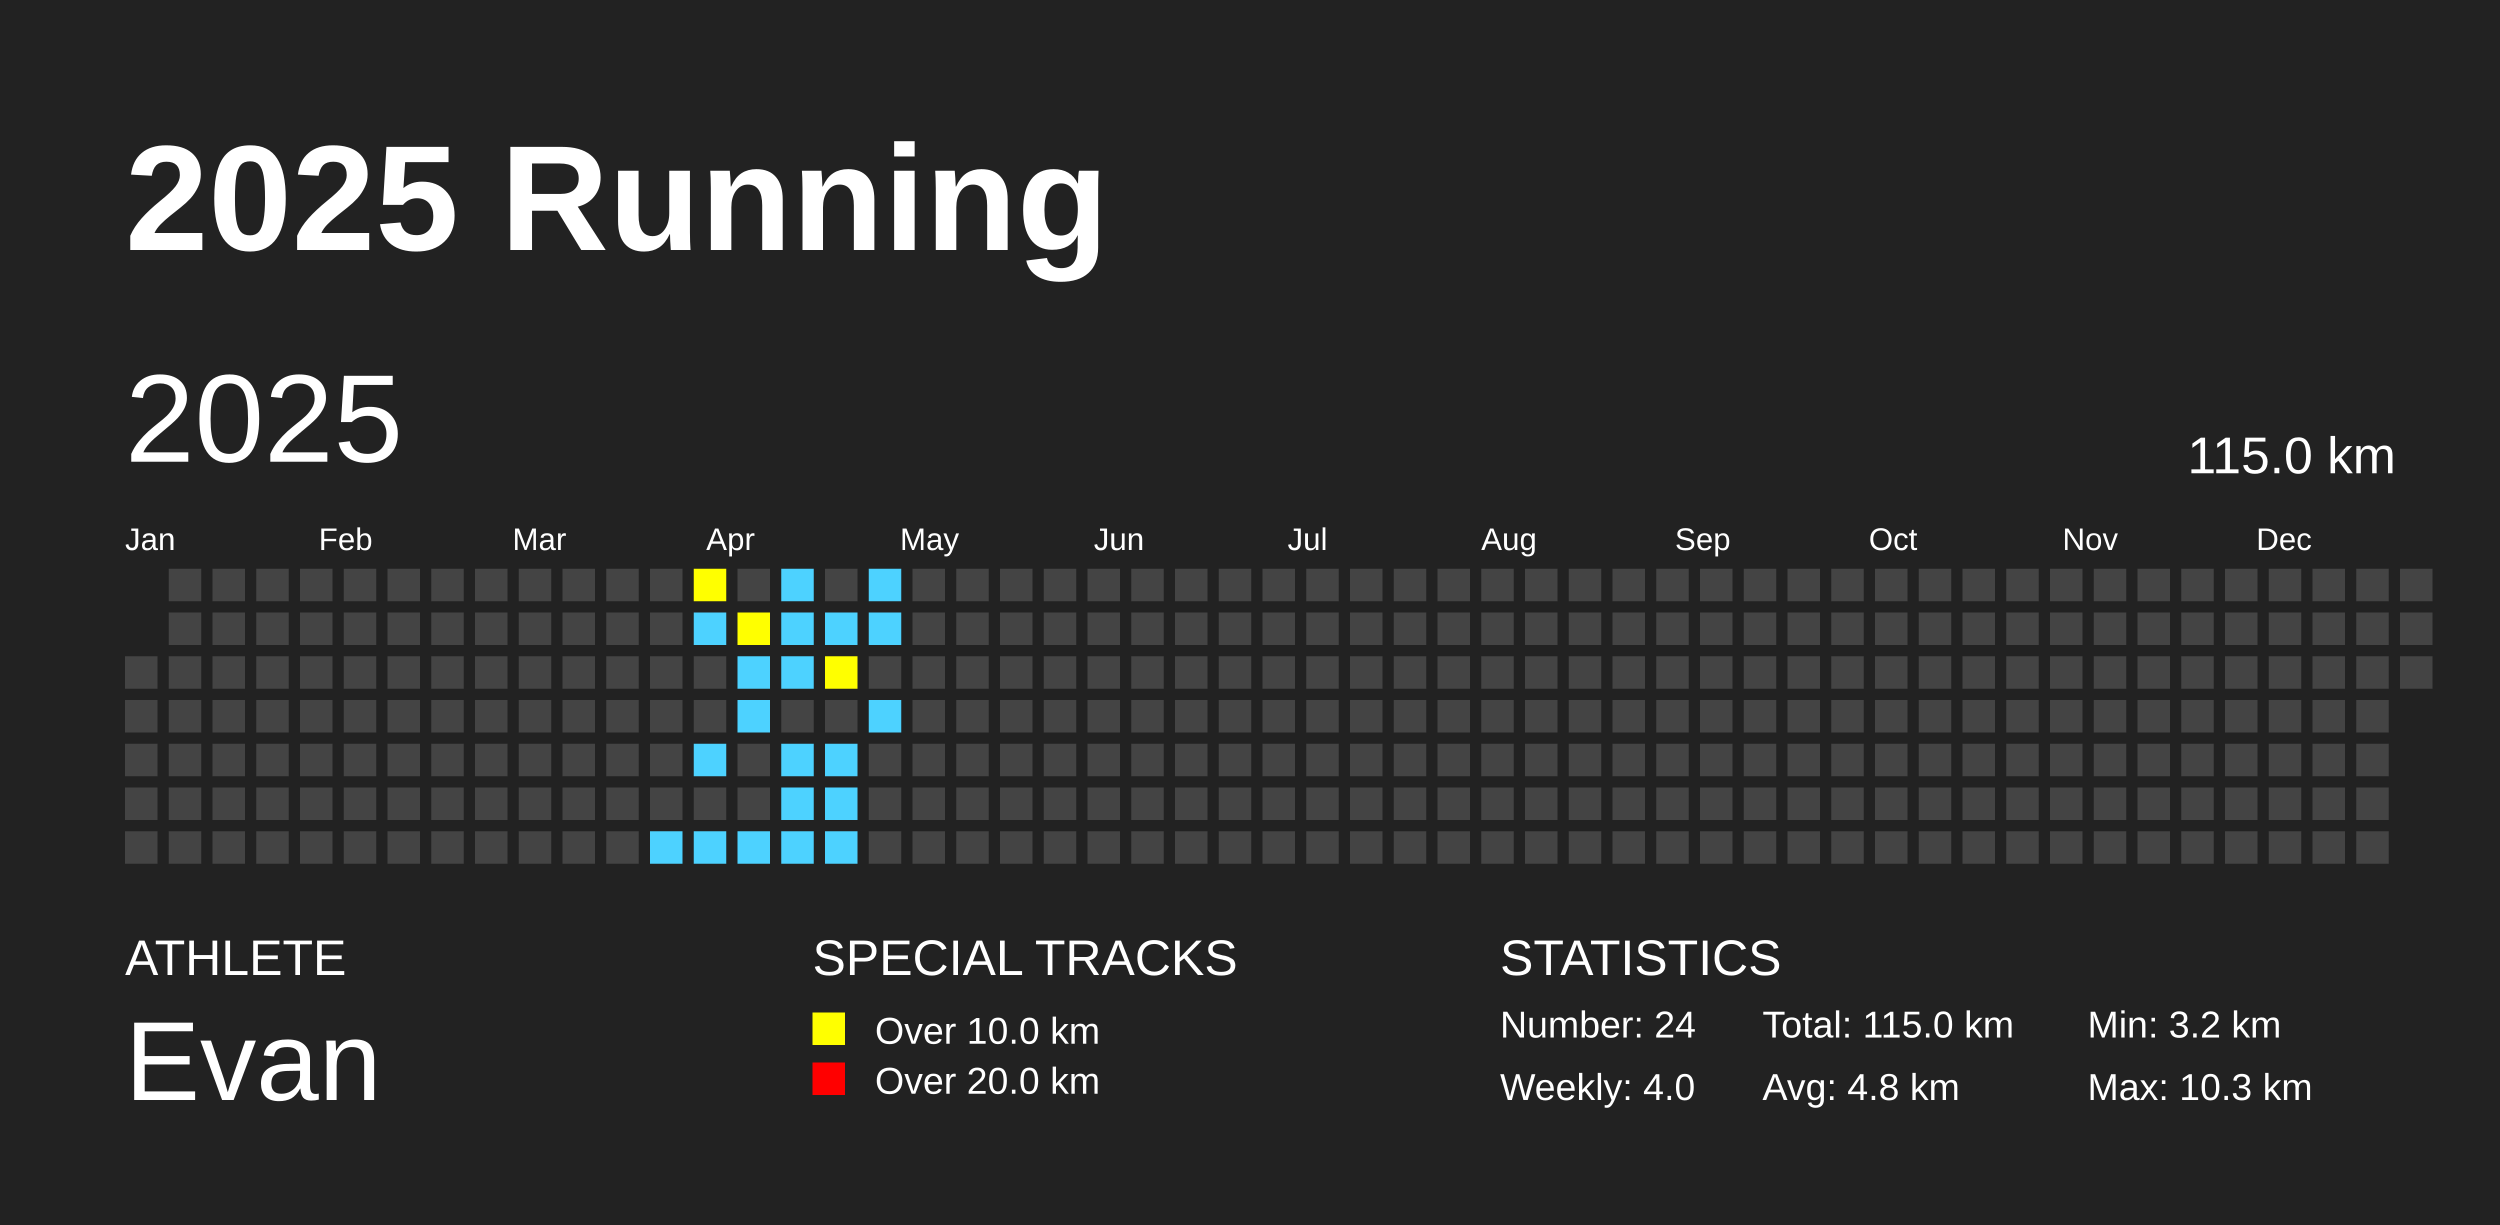
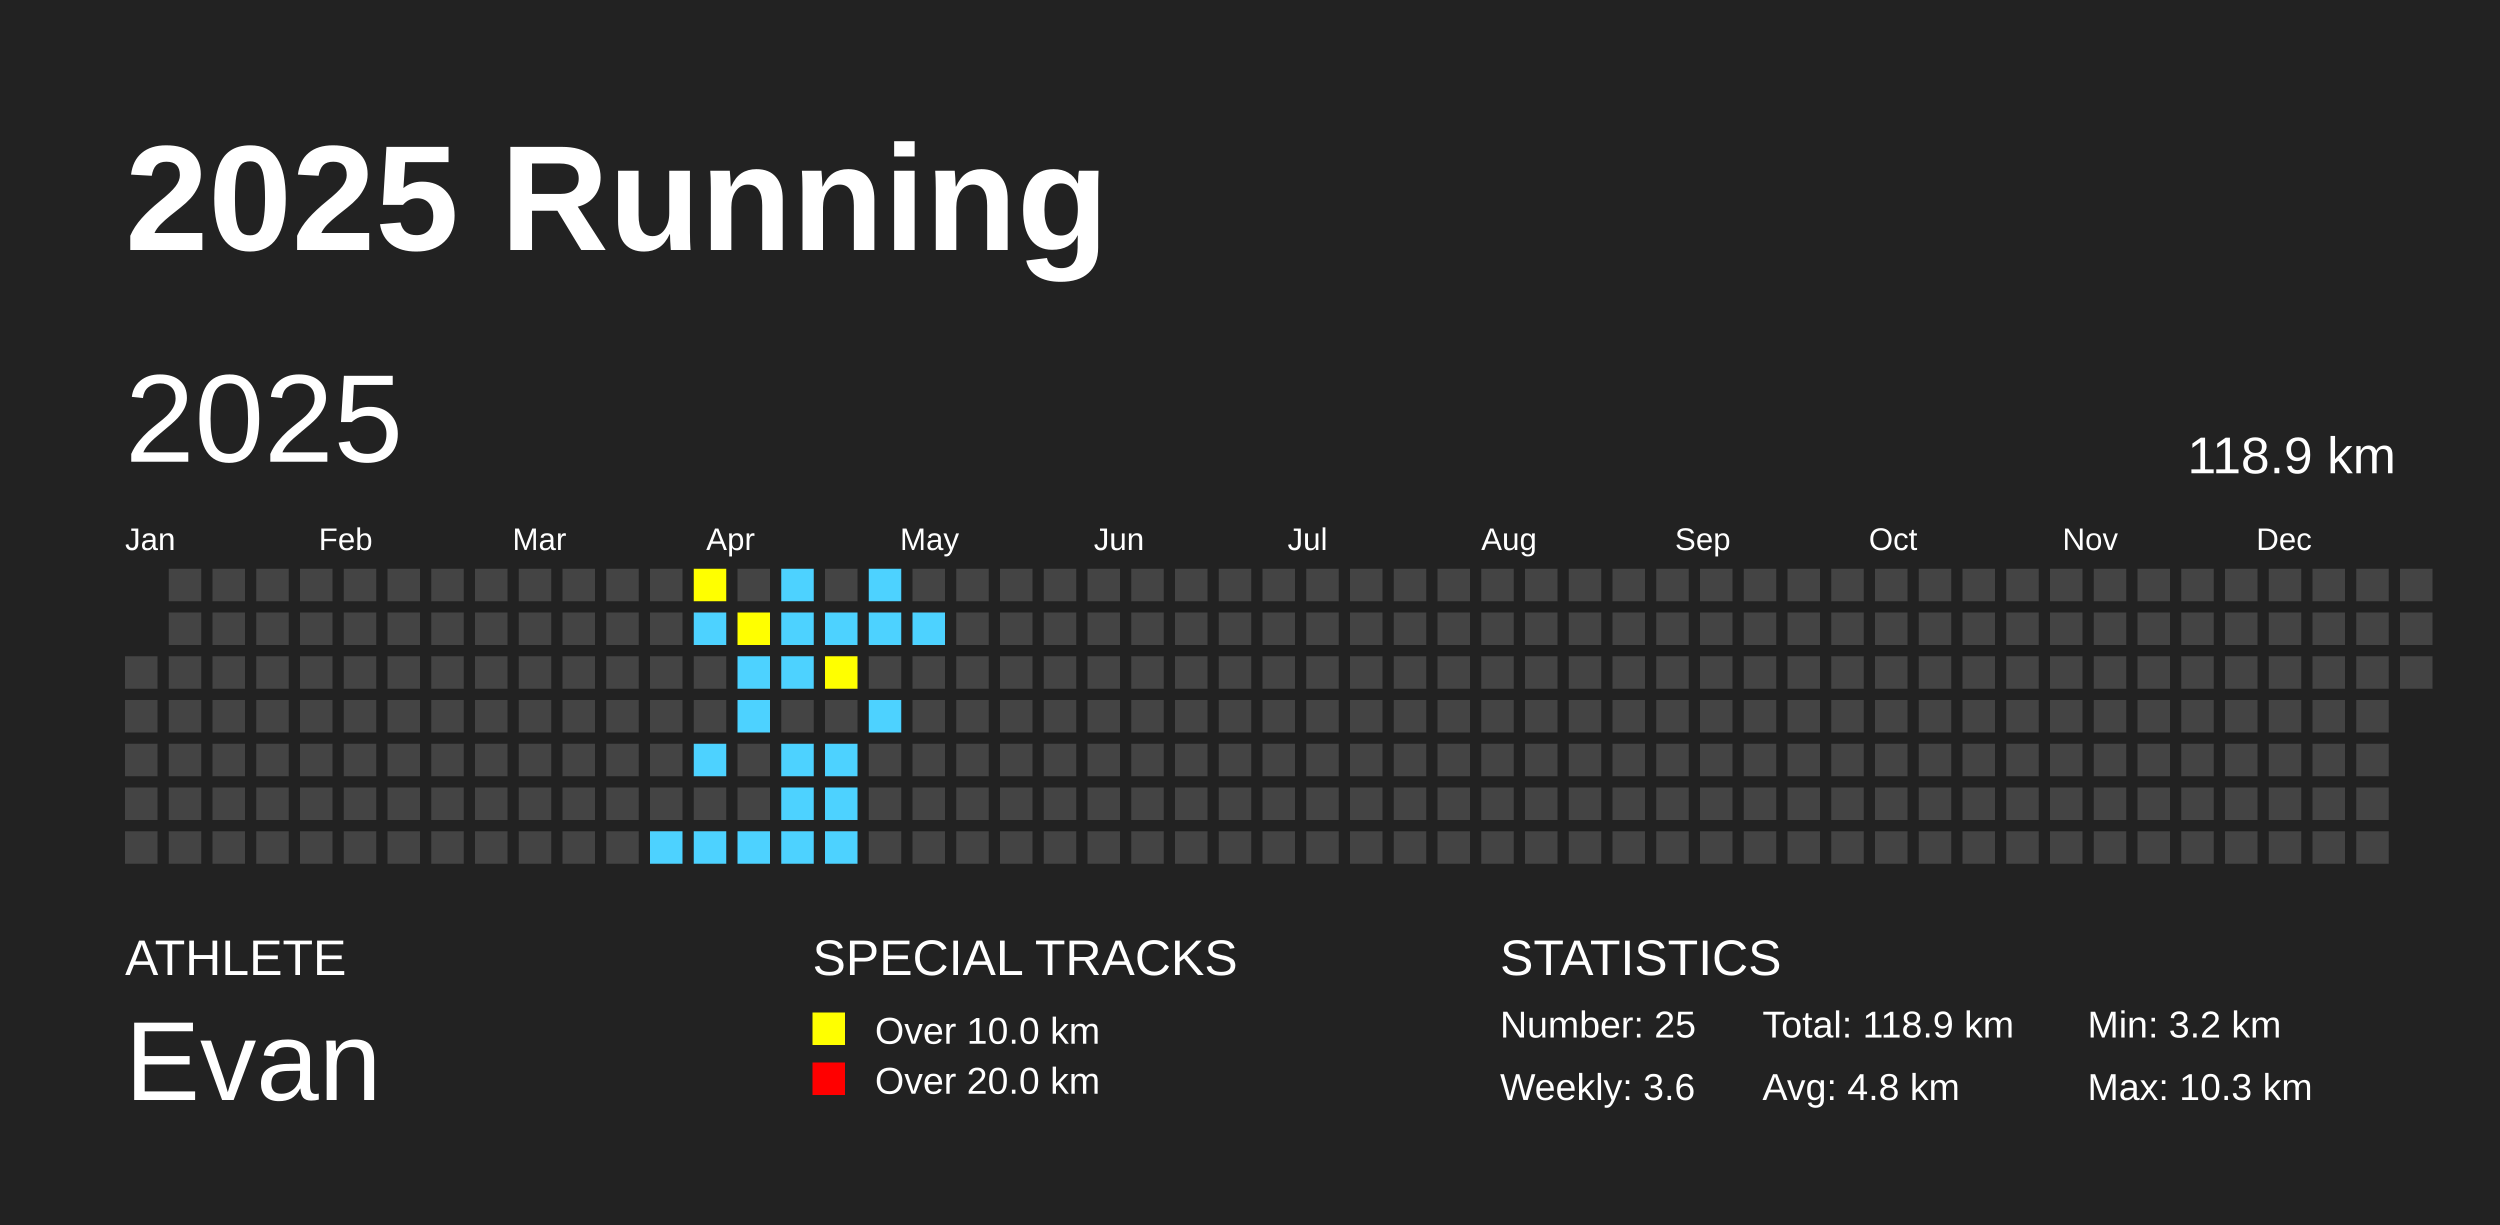
<svg xmlns="http://www.w3.org/2000/svg" baseProfile="full" height="98mm" version="1.1" viewBox="0,0,200,98" width="200mm">
  <defs />
  <rect fill="#222222" height="98" width="200" x="0" y="0" />
  <text fill="#FFFFFF" style="font-size:12px; font-family:Arial; font-weight:bold;" x="10" y="20">2025 Running</text>
  <text fill="#FFFFFF" style="font-size:4px; font-family:Arial" x="10" y="78">ATHLETE</text>
  <text fill="#FFFFFF" style="font-size:9px; font-family:Arial" x="10" y="88">Evan</text>
  <text fill="#FFFFFF" style="font-size:4px; font-family:Arial" x="65" y="78">SPECIAL TRACKS</text>
  <rect fill="yellow" height="2.6" width="2.6" x="65" y="81" />
  <text fill="#FFFFFF" style="font-size:3px; font-family:Arial" x="70" y="83.5">Over 10.0 km</text>
  <rect fill="red" height="2.6" width="2.6" x="65" y="85" />
  <text fill="#FFFFFF" style="font-size:3px; font-family:Arial" x="70" y="87.5">Over 20.0 km</text>
  <text fill="#FFFFFF" style="font-size:4px; font-family:Arial" x="120" y="78">STATISTICS</text>
-   <text fill="#FFFFFF" style="font-size:3px; font-family:Arial" x="120" y="83">Number: 24</text>
-   <text fill="#FFFFFF" style="font-size:3px; font-family:Arial" x="120" y="88">Weekly: 4.0</text>
-   <text fill="#FFFFFF" style="font-size:3px; font-family:Arial" x="141" y="83">Total: 115.0 km</text>
+   <text fill="#FFFFFF" style="font-size:3px; font-family:Arial" x="120" y="83">Number: 25</text>
+   <text fill="#FFFFFF" style="font-size:3px; font-family:Arial" x="120" y="88">Weekly: 3.6</text>
+   <text fill="#FFFFFF" style="font-size:3px; font-family:Arial" x="141" y="83">Total: 118.9 km</text>
  <text fill="#FFFFFF" style="font-size:3px; font-family:Arial" x="141" y="88">Avg: 4.8 km</text>
  <text fill="#FFFFFF" style="font-size:3px; font-family:Arial" x="167" y="83">Min: 3.2 km</text>
  <text fill="#FFFFFF" style="font-size:3px; font-family:Arial" x="167" y="88">Max: 10.3 km</text>
  <text dominant-baseline="hanging" fill="#FFFFFF" style="font-size:10.0px; font-family:Arial;" x="10" y="30">2025</text>
-   <text dominant-baseline="hanging" fill="#FFFFFF" style="font-size:4.125px; font-family:Arial;" x="175" y="35">115.0 km</text>
+   <text dominant-baseline="hanging" fill="#FFFFFF" style="font-size:4.125px; font-family:Arial;" x="175" y="35">118.9 km</text>
  <text fill="#FFFFFF" style="font-size:2.5px; font-family:Arial" x="10.0" y="44">Jan</text>
  <text fill="#FFFFFF" style="font-size:2.5px; font-family:Arial" x="25.5" y="44">Feb</text>
  <text fill="#FFFFFF" style="font-size:2.5px; font-family:Arial" x="41.0" y="44">Mar</text>
  <text fill="#FFFFFF" style="font-size:2.5px; font-family:Arial" x="56.5" y="44">Apr</text>
  <text fill="#FFFFFF" style="font-size:2.5px; font-family:Arial" x="72.0" y="44">May</text>
  <text fill="#FFFFFF" style="font-size:2.5px; font-family:Arial" x="87.5" y="44">Jun</text>
  <text fill="#FFFFFF" style="font-size:2.5px; font-family:Arial" x="103.0" y="44">Jul</text>
  <text fill="#FFFFFF" style="font-size:2.5px; font-family:Arial" x="118.5" y="44">Aug</text>
  <text fill="#FFFFFF" style="font-size:2.5px; font-family:Arial" x="134.0" y="44">Sep</text>
  <text fill="#FFFFFF" style="font-size:2.5px; font-family:Arial" x="149.5" y="44">Oct</text>
  <text fill="#FFFFFF" style="font-size:2.5px; font-family:Arial" x="165.0" y="44">Nov</text>
  <text fill="#FFFFFF" style="font-size:2.5px; font-family:Arial" x="180.5" y="44">Dec</text>
  <rect fill="#444444" height="2.6" width="2.6" x="10.0" y="52.5" />
  <rect fill="#444444" height="2.6" width="2.6" x="10.0" y="56.0" />
  <rect fill="#444444" height="2.6" width="2.6" x="10.0" y="59.5" />
  <rect fill="#444444" height="2.6" width="2.6" x="10.0" y="63.0" />
  <rect fill="#444444" height="2.6" width="2.6" x="10.0" y="66.5" />
  <rect fill="#444444" height="2.6" width="2.6" x="13.5" y="45.5" />
  <rect fill="#444444" height="2.6" width="2.6" x="13.5" y="49.0" />
  <rect fill="#444444" height="2.6" width="2.6" x="13.5" y="52.5" />
  <rect fill="#444444" height="2.6" width="2.6" x="13.5" y="56.0" />
  <rect fill="#444444" height="2.6" width="2.6" x="13.5" y="59.5" />
  <rect fill="#444444" height="2.6" width="2.6" x="13.5" y="63.0" />
  <rect fill="#444444" height="2.6" width="2.6" x="13.5" y="66.5" />
  <rect fill="#444444" height="2.6" width="2.6" x="17.0" y="45.5" />
  <rect fill="#444444" height="2.6" width="2.6" x="17.0" y="49.0" />
  <rect fill="#444444" height="2.6" width="2.6" x="17.0" y="52.5" />
  <rect fill="#444444" height="2.6" width="2.6" x="17.0" y="56.0" />
  <rect fill="#444444" height="2.6" width="2.6" x="17.0" y="59.5" />
  <rect fill="#444444" height="2.6" width="2.6" x="17.0" y="63.0" />
  <rect fill="#444444" height="2.6" width="2.6" x="17.0" y="66.5" />
  <rect fill="#444444" height="2.6" width="2.6" x="20.5" y="45.5" />
  <rect fill="#444444" height="2.6" width="2.6" x="20.5" y="49.0" />
  <rect fill="#444444" height="2.6" width="2.6" x="20.5" y="52.5" />
  <rect fill="#444444" height="2.6" width="2.6" x="20.5" y="56.0" />
  <rect fill="#444444" height="2.6" width="2.6" x="20.5" y="59.5" />
  <rect fill="#444444" height="2.6" width="2.6" x="20.5" y="63.0" />
  <rect fill="#444444" height="2.6" width="2.6" x="20.5" y="66.5" />
  <rect fill="#444444" height="2.6" width="2.6" x="24.0" y="45.5" />
  <rect fill="#444444" height="2.6" width="2.6" x="24.0" y="49.0" />
  <rect fill="#444444" height="2.6" width="2.6" x="24.0" y="52.5" />
  <rect fill="#444444" height="2.6" width="2.6" x="24.0" y="56.0" />
  <rect fill="#444444" height="2.6" width="2.6" x="24.0" y="59.5" />
  <rect fill="#444444" height="2.6" width="2.6" x="24.0" y="63.0" />
  <rect fill="#444444" height="2.6" width="2.6" x="24.0" y="66.5" />
  <rect fill="#444444" height="2.6" width="2.6" x="27.5" y="45.5" />
  <rect fill="#444444" height="2.6" width="2.6" x="27.5" y="49.0" />
  <rect fill="#444444" height="2.6" width="2.6" x="27.5" y="52.5" />
  <rect fill="#444444" height="2.6" width="2.6" x="27.5" y="56.0" />
  <rect fill="#444444" height="2.6" width="2.6" x="27.5" y="59.5" />
  <rect fill="#444444" height="2.6" width="2.6" x="27.5" y="63.0" />
  <rect fill="#444444" height="2.6" width="2.6" x="27.5" y="66.5" />
  <rect fill="#444444" height="2.6" width="2.6" x="31.0" y="45.5" />
  <rect fill="#444444" height="2.6" width="2.6" x="31.0" y="49.0" />
  <rect fill="#444444" height="2.6" width="2.6" x="31.0" y="52.5" />
  <rect fill="#444444" height="2.6" width="2.6" x="31.0" y="56.0" />
  <rect fill="#444444" height="2.6" width="2.6" x="31.0" y="59.5" />
  <rect fill="#444444" height="2.6" width="2.6" x="31.0" y="63.0" />
  <rect fill="#444444" height="2.6" width="2.6" x="31.0" y="66.5" />
  <rect fill="#444444" height="2.6" width="2.6" x="34.5" y="45.5" />
  <rect fill="#444444" height="2.6" width="2.6" x="34.5" y="49.0" />
  <rect fill="#444444" height="2.6" width="2.6" x="34.5" y="52.5" />
  <rect fill="#444444" height="2.6" width="2.6" x="34.5" y="56.0" />
  <rect fill="#444444" height="2.6" width="2.6" x="34.5" y="59.5" />
  <rect fill="#444444" height="2.6" width="2.6" x="34.5" y="63.0" />
  <rect fill="#444444" height="2.6" width="2.6" x="34.5" y="66.5" />
  <rect fill="#444444" height="2.6" width="2.6" x="38.0" y="45.5" />
  <rect fill="#444444" height="2.6" width="2.6" x="38.0" y="49.0" />
  <rect fill="#444444" height="2.6" width="2.6" x="38.0" y="52.5" />
  <rect fill="#444444" height="2.6" width="2.6" x="38.0" y="56.0" />
  <rect fill="#444444" height="2.6" width="2.6" x="38.0" y="59.5" />
  <rect fill="#444444" height="2.6" width="2.6" x="38.0" y="63.0" />
  <rect fill="#444444" height="2.6" width="2.6" x="38.0" y="66.5" />
  <rect fill="#444444" height="2.6" width="2.6" x="41.5" y="45.5" />
  <rect fill="#444444" height="2.6" width="2.6" x="41.5" y="49.0" />
  <rect fill="#444444" height="2.6" width="2.6" x="41.5" y="52.5" />
  <rect fill="#444444" height="2.6" width="2.6" x="41.5" y="56.0" />
  <rect fill="#444444" height="2.6" width="2.6" x="41.5" y="59.5" />
  <rect fill="#444444" height="2.6" width="2.6" x="41.5" y="63.0" />
  <rect fill="#444444" height="2.6" width="2.6" x="41.5" y="66.5" />
  <rect fill="#444444" height="2.6" width="2.6" x="45.0" y="45.5" />
  <rect fill="#444444" height="2.6" width="2.6" x="45.0" y="49.0" />
  <rect fill="#444444" height="2.6" width="2.6" x="45.0" y="52.5" />
  <rect fill="#444444" height="2.6" width="2.6" x="45.0" y="56.0" />
  <rect fill="#444444" height="2.6" width="2.6" x="45.0" y="59.5" />
  <rect fill="#444444" height="2.6" width="2.6" x="45.0" y="63.0" />
  <rect fill="#444444" height="2.6" width="2.6" x="45.0" y="66.5" />
  <rect fill="#444444" height="2.6" width="2.6" x="48.5" y="45.5" />
  <rect fill="#444444" height="2.6" width="2.6" x="48.5" y="49.0" />
  <rect fill="#444444" height="2.6" width="2.6" x="48.5" y="52.5" />
  <rect fill="#444444" height="2.6" width="2.6" x="48.5" y="56.0" />
  <rect fill="#444444" height="2.6" width="2.6" x="48.5" y="59.5" />
  <rect fill="#444444" height="2.6" width="2.6" x="48.5" y="63.0" />
  <rect fill="#444444" height="2.6" width="2.6" x="48.5" y="66.5" />
  <rect fill="#444444" height="2.6" width="2.6" x="52.0" y="45.5" />
  <rect fill="#444444" height="2.6" width="2.6" x="52.0" y="49.0" />
  <rect fill="#444444" height="2.6" width="2.6" x="52.0" y="52.5" />
  <rect fill="#444444" height="2.6" width="2.6" x="52.0" y="56.0" />
  <rect fill="#444444" height="2.6" width="2.6" x="52.0" y="59.5" />
  <rect fill="#444444" height="2.6" width="2.6" x="52.0" y="63.0" />
  <rect fill="#4DD2FF" height="2.6" width="2.6" x="52.0" y="66.5" />
  <rect fill="yellow" height="2.6" width="2.6" x="55.5" y="45.5" />
  <rect fill="#4DD2FF" height="2.6" width="2.6" x="55.5" y="49.0" />
  <rect fill="#444444" height="2.6" width="2.6" x="55.5" y="52.5" />
  <rect fill="#444444" height="2.6" width="2.6" x="55.5" y="56.0" />
  <rect fill="#4DD2FF" height="2.6" width="2.6" x="55.5" y="59.5" />
  <rect fill="#444444" height="2.6" width="2.6" x="55.5" y="63.0" />
  <rect fill="#4DD2FF" height="2.6" width="2.6" x="55.5" y="66.5" />
  <rect fill="#444444" height="2.6" width="2.6" x="59.0" y="45.5" />
  <rect fill="yellow" height="2.6" width="2.6" x="59.0" y="49.0" />
  <rect fill="#4DD2FF" height="2.6" width="2.6" x="59.0" y="52.5" />
  <rect fill="#4DD2FF" height="2.6" width="2.6" x="59.0" y="56.0" />
  <rect fill="#444444" height="2.6" width="2.6" x="59.0" y="59.5" />
  <rect fill="#444444" height="2.6" width="2.6" x="59.0" y="63.0" />
  <rect fill="#4DD2FF" height="2.6" width="2.6" x="59.0" y="66.5" />
  <rect fill="#4DD2FF" height="2.6" width="2.6" x="62.5" y="45.5" />
  <rect fill="#4DD2FF" height="2.6" width="2.6" x="62.5" y="49.0" />
  <rect fill="#4DD2FF" height="2.6" width="2.6" x="62.5" y="52.5" />
  <rect fill="#444444" height="2.6" width="2.6" x="62.5" y="56.0" />
  <rect fill="#4DD2FF" height="2.6" width="2.6" x="62.5" y="59.5" />
  <rect fill="#4DD2FF" height="2.6" width="2.6" x="62.5" y="63.0" />
  <rect fill="#4DD2FF" height="2.6" width="2.6" x="62.5" y="66.5" />
  <rect fill="#444444" height="2.6" width="2.6" x="66.0" y="45.5" />
  <rect fill="#4DD2FF" height="2.6" width="2.6" x="66.0" y="49.0" />
  <rect fill="yellow" height="2.6" width="2.6" x="66.0" y="52.5" />
  <rect fill="#444444" height="2.6" width="2.6" x="66.0" y="56.0" />
  <rect fill="#4DD2FF" height="2.6" width="2.6" x="66.0" y="59.5" />
  <rect fill="#4DD2FF" height="2.6" width="2.6" x="66.0" y="63.0" />
  <rect fill="#4DD2FF" height="2.6" width="2.6" x="66.0" y="66.5" />
  <rect fill="#4DD2FF" height="2.6" width="2.6" x="69.5" y="45.5" />
  <rect fill="#4DD2FF" height="2.6" width="2.6" x="69.5" y="49.0" />
  <rect fill="#444444" height="2.6" width="2.6" x="69.5" y="52.5" />
  <rect fill="#4DD2FF" height="2.6" width="2.6" x="69.5" y="56.0" />
  <rect fill="#444444" height="2.6" width="2.6" x="69.5" y="59.5" />
  <rect fill="#444444" height="2.6" width="2.6" x="69.5" y="63.0" />
  <rect fill="#444444" height="2.6" width="2.6" x="69.5" y="66.5" />
  <rect fill="#444444" height="2.6" width="2.6" x="73.0" y="45.5" />
-   <rect fill="#444444" height="2.6" width="2.6" x="73.0" y="49.0" />
+   <rect fill="#4DD2FF" height="2.6" width="2.6" x="73.0" y="49.0" />
  <rect fill="#444444" height="2.6" width="2.6" x="73.0" y="52.5" />
  <rect fill="#444444" height="2.6" width="2.6" x="73.0" y="56.0" />
  <rect fill="#444444" height="2.6" width="2.6" x="73.0" y="59.5" />
  <rect fill="#444444" height="2.6" width="2.6" x="73.0" y="63.0" />
  <rect fill="#444444" height="2.6" width="2.6" x="73.0" y="66.5" />
  <rect fill="#444444" height="2.6" width="2.6" x="76.5" y="45.5" />
  <rect fill="#444444" height="2.6" width="2.6" x="76.5" y="49.0" />
  <rect fill="#444444" height="2.6" width="2.6" x="76.5" y="52.5" />
  <rect fill="#444444" height="2.6" width="2.6" x="76.5" y="56.0" />
  <rect fill="#444444" height="2.6" width="2.6" x="76.5" y="59.5" />
  <rect fill="#444444" height="2.6" width="2.6" x="76.5" y="63.0" />
  <rect fill="#444444" height="2.6" width="2.6" x="76.5" y="66.5" />
  <rect fill="#444444" height="2.6" width="2.6" x="80.0" y="45.5" />
  <rect fill="#444444" height="2.6" width="2.6" x="80.0" y="49.0" />
  <rect fill="#444444" height="2.6" width="2.6" x="80.0" y="52.5" />
  <rect fill="#444444" height="2.6" width="2.6" x="80.0" y="56.0" />
  <rect fill="#444444" height="2.6" width="2.6" x="80.0" y="59.5" />
  <rect fill="#444444" height="2.6" width="2.6" x="80.0" y="63.0" />
  <rect fill="#444444" height="2.6" width="2.6" x="80.0" y="66.5" />
  <rect fill="#444444" height="2.6" width="2.6" x="83.5" y="45.5" />
  <rect fill="#444444" height="2.6" width="2.6" x="83.5" y="49.0" />
  <rect fill="#444444" height="2.6" width="2.6" x="83.5" y="52.5" />
  <rect fill="#444444" height="2.6" width="2.6" x="83.5" y="56.0" />
  <rect fill="#444444" height="2.6" width="2.6" x="83.5" y="59.5" />
  <rect fill="#444444" height="2.6" width="2.6" x="83.5" y="63.0" />
  <rect fill="#444444" height="2.6" width="2.6" x="83.5" y="66.5" />
  <rect fill="#444444" height="2.6" width="2.6" x="87.0" y="45.5" />
  <rect fill="#444444" height="2.6" width="2.6" x="87.0" y="49.0" />
  <rect fill="#444444" height="2.6" width="2.6" x="87.0" y="52.5" />
  <rect fill="#444444" height="2.6" width="2.6" x="87.0" y="56.0" />
  <rect fill="#444444" height="2.6" width="2.6" x="87.0" y="59.5" />
  <rect fill="#444444" height="2.6" width="2.6" x="87.0" y="63.0" />
  <rect fill="#444444" height="2.6" width="2.6" x="87.0" y="66.5" />
  <rect fill="#444444" height="2.6" width="2.6" x="90.5" y="45.5" />
  <rect fill="#444444" height="2.6" width="2.6" x="90.5" y="49.0" />
  <rect fill="#444444" height="2.6" width="2.6" x="90.5" y="52.5" />
  <rect fill="#444444" height="2.6" width="2.6" x="90.5" y="56.0" />
  <rect fill="#444444" height="2.6" width="2.6" x="90.5" y="59.5" />
  <rect fill="#444444" height="2.6" width="2.6" x="90.5" y="63.0" />
  <rect fill="#444444" height="2.6" width="2.6" x="90.5" y="66.5" />
  <rect fill="#444444" height="2.6" width="2.6" x="94.0" y="45.5" />
  <rect fill="#444444" height="2.6" width="2.6" x="94.0" y="49.0" />
  <rect fill="#444444" height="2.6" width="2.6" x="94.0" y="52.5" />
  <rect fill="#444444" height="2.6" width="2.6" x="94.0" y="56.0" />
  <rect fill="#444444" height="2.6" width="2.6" x="94.0" y="59.5" />
  <rect fill="#444444" height="2.6" width="2.6" x="94.0" y="63.0" />
  <rect fill="#444444" height="2.6" width="2.6" x="94.0" y="66.5" />
  <rect fill="#444444" height="2.6" width="2.6" x="97.5" y="45.5" />
  <rect fill="#444444" height="2.6" width="2.6" x="97.5" y="49.0" />
  <rect fill="#444444" height="2.6" width="2.6" x="97.5" y="52.5" />
  <rect fill="#444444" height="2.6" width="2.6" x="97.5" y="56.0" />
  <rect fill="#444444" height="2.6" width="2.6" x="97.5" y="59.5" />
  <rect fill="#444444" height="2.6" width="2.6" x="97.5" y="63.0" />
  <rect fill="#444444" height="2.6" width="2.6" x="97.5" y="66.5" />
  <rect fill="#444444" height="2.6" width="2.6" x="101.0" y="45.5" />
  <rect fill="#444444" height="2.6" width="2.6" x="101.0" y="49.0" />
  <rect fill="#444444" height="2.6" width="2.6" x="101.0" y="52.5" />
  <rect fill="#444444" height="2.6" width="2.6" x="101.0" y="56.0" />
  <rect fill="#444444" height="2.6" width="2.6" x="101.0" y="59.5" />
  <rect fill="#444444" height="2.6" width="2.6" x="101.0" y="63.0" />
  <rect fill="#444444" height="2.6" width="2.6" x="101.0" y="66.5" />
  <rect fill="#444444" height="2.6" width="2.6" x="104.5" y="45.5" />
  <rect fill="#444444" height="2.6" width="2.6" x="104.5" y="49.0" />
  <rect fill="#444444" height="2.6" width="2.6" x="104.5" y="52.5" />
  <rect fill="#444444" height="2.6" width="2.6" x="104.5" y="56.0" />
  <rect fill="#444444" height="2.6" width="2.6" x="104.5" y="59.5" />
  <rect fill="#444444" height="2.6" width="2.6" x="104.5" y="63.0" />
  <rect fill="#444444" height="2.6" width="2.6" x="104.5" y="66.5" />
  <rect fill="#444444" height="2.6" width="2.6" x="108.0" y="45.5" />
  <rect fill="#444444" height="2.6" width="2.6" x="108.0" y="49.0" />
  <rect fill="#444444" height="2.6" width="2.6" x="108.0" y="52.5" />
  <rect fill="#444444" height="2.6" width="2.6" x="108.0" y="56.0" />
  <rect fill="#444444" height="2.6" width="2.6" x="108.0" y="59.5" />
  <rect fill="#444444" height="2.6" width="2.6" x="108.0" y="63.0" />
  <rect fill="#444444" height="2.6" width="2.6" x="108.0" y="66.5" />
  <rect fill="#444444" height="2.6" width="2.6" x="111.5" y="45.5" />
  <rect fill="#444444" height="2.6" width="2.6" x="111.5" y="49.0" />
  <rect fill="#444444" height="2.6" width="2.6" x="111.5" y="52.5" />
  <rect fill="#444444" height="2.6" width="2.6" x="111.5" y="56.0" />
  <rect fill="#444444" height="2.6" width="2.6" x="111.5" y="59.5" />
  <rect fill="#444444" height="2.6" width="2.6" x="111.5" y="63.0" />
  <rect fill="#444444" height="2.6" width="2.6" x="111.5" y="66.5" />
  <rect fill="#444444" height="2.6" width="2.6" x="115.0" y="45.5" />
  <rect fill="#444444" height="2.6" width="2.6" x="115.0" y="49.0" />
  <rect fill="#444444" height="2.6" width="2.6" x="115.0" y="52.5" />
  <rect fill="#444444" height="2.6" width="2.6" x="115.0" y="56.0" />
  <rect fill="#444444" height="2.6" width="2.6" x="115.0" y="59.5" />
  <rect fill="#444444" height="2.6" width="2.6" x="115.0" y="63.0" />
  <rect fill="#444444" height="2.6" width="2.6" x="115.0" y="66.5" />
  <rect fill="#444444" height="2.6" width="2.6" x="118.5" y="45.5" />
  <rect fill="#444444" height="2.6" width="2.6" x="118.5" y="49.0" />
  <rect fill="#444444" height="2.6" width="2.6" x="118.5" y="52.5" />
  <rect fill="#444444" height="2.6" width="2.6" x="118.5" y="56.0" />
  <rect fill="#444444" height="2.6" width="2.6" x="118.5" y="59.5" />
  <rect fill="#444444" height="2.6" width="2.6" x="118.5" y="63.0" />
  <rect fill="#444444" height="2.6" width="2.6" x="118.5" y="66.5" />
  <rect fill="#444444" height="2.6" width="2.6" x="122.0" y="45.5" />
  <rect fill="#444444" height="2.6" width="2.6" x="122.0" y="49.0" />
  <rect fill="#444444" height="2.6" width="2.6" x="122.0" y="52.5" />
  <rect fill="#444444" height="2.6" width="2.6" x="122.0" y="56.0" />
  <rect fill="#444444" height="2.6" width="2.6" x="122.0" y="59.5" />
  <rect fill="#444444" height="2.6" width="2.6" x="122.0" y="63.0" />
  <rect fill="#444444" height="2.6" width="2.6" x="122.0" y="66.5" />
  <rect fill="#444444" height="2.6" width="2.6" x="125.5" y="45.5" />
  <rect fill="#444444" height="2.6" width="2.6" x="125.5" y="49.0" />
  <rect fill="#444444" height="2.6" width="2.6" x="125.5" y="52.5" />
  <rect fill="#444444" height="2.6" width="2.6" x="125.5" y="56.0" />
  <rect fill="#444444" height="2.6" width="2.6" x="125.5" y="59.5" />
  <rect fill="#444444" height="2.6" width="2.6" x="125.5" y="63.0" />
  <rect fill="#444444" height="2.6" width="2.6" x="125.5" y="66.5" />
  <rect fill="#444444" height="2.6" width="2.6" x="129.0" y="45.5" />
  <rect fill="#444444" height="2.6" width="2.6" x="129.0" y="49.0" />
  <rect fill="#444444" height="2.6" width="2.6" x="129.0" y="52.5" />
  <rect fill="#444444" height="2.6" width="2.6" x="129.0" y="56.0" />
  <rect fill="#444444" height="2.6" width="2.6" x="129.0" y="59.5" />
  <rect fill="#444444" height="2.6" width="2.6" x="129.0" y="63.0" />
  <rect fill="#444444" height="2.6" width="2.6" x="129.0" y="66.5" />
  <rect fill="#444444" height="2.6" width="2.6" x="132.5" y="45.5" />
  <rect fill="#444444" height="2.6" width="2.6" x="132.5" y="49.0" />
  <rect fill="#444444" height="2.6" width="2.6" x="132.5" y="52.5" />
  <rect fill="#444444" height="2.6" width="2.6" x="132.5" y="56.0" />
  <rect fill="#444444" height="2.6" width="2.6" x="132.5" y="59.5" />
  <rect fill="#444444" height="2.6" width="2.6" x="132.5" y="63.0" />
  <rect fill="#444444" height="2.6" width="2.6" x="132.5" y="66.5" />
  <rect fill="#444444" height="2.6" width="2.6" x="136.0" y="45.5" />
  <rect fill="#444444" height="2.6" width="2.6" x="136.0" y="49.0" />
  <rect fill="#444444" height="2.6" width="2.6" x="136.0" y="52.5" />
  <rect fill="#444444" height="2.6" width="2.6" x="136.0" y="56.0" />
  <rect fill="#444444" height="2.6" width="2.6" x="136.0" y="59.5" />
  <rect fill="#444444" height="2.6" width="2.6" x="136.0" y="63.0" />
  <rect fill="#444444" height="2.6" width="2.6" x="136.0" y="66.5" />
  <rect fill="#444444" height="2.6" width="2.6" x="139.5" y="45.5" />
  <rect fill="#444444" height="2.6" width="2.6" x="139.5" y="49.0" />
  <rect fill="#444444" height="2.6" width="2.6" x="139.5" y="52.5" />
  <rect fill="#444444" height="2.6" width="2.6" x="139.5" y="56.0" />
  <rect fill="#444444" height="2.6" width="2.6" x="139.5" y="59.5" />
  <rect fill="#444444" height="2.6" width="2.6" x="139.5" y="63.0" />
  <rect fill="#444444" height="2.6" width="2.6" x="139.5" y="66.5" />
  <rect fill="#444444" height="2.6" width="2.6" x="143.0" y="45.5" />
  <rect fill="#444444" height="2.6" width="2.6" x="143.0" y="49.0" />
  <rect fill="#444444" height="2.6" width="2.6" x="143.0" y="52.5" />
  <rect fill="#444444" height="2.6" width="2.6" x="143.0" y="56.0" />
  <rect fill="#444444" height="2.6" width="2.6" x="143.0" y="59.5" />
  <rect fill="#444444" height="2.6" width="2.6" x="143.0" y="63.0" />
  <rect fill="#444444" height="2.6" width="2.6" x="143.0" y="66.5" />
  <rect fill="#444444" height="2.6" width="2.6" x="146.5" y="45.5" />
  <rect fill="#444444" height="2.6" width="2.6" x="146.5" y="49.0" />
  <rect fill="#444444" height="2.6" width="2.6" x="146.5" y="52.5" />
  <rect fill="#444444" height="2.6" width="2.6" x="146.5" y="56.0" />
  <rect fill="#444444" height="2.6" width="2.6" x="146.5" y="59.5" />
  <rect fill="#444444" height="2.6" width="2.6" x="146.5" y="63.0" />
  <rect fill="#444444" height="2.6" width="2.6" x="146.5" y="66.5" />
  <rect fill="#444444" height="2.6" width="2.6" x="150.0" y="45.5" />
  <rect fill="#444444" height="2.6" width="2.6" x="150.0" y="49.0" />
  <rect fill="#444444" height="2.6" width="2.6" x="150.0" y="52.5" />
  <rect fill="#444444" height="2.6" width="2.6" x="150.0" y="56.0" />
  <rect fill="#444444" height="2.6" width="2.6" x="150.0" y="59.5" />
  <rect fill="#444444" height="2.6" width="2.6" x="150.0" y="63.0" />
  <rect fill="#444444" height="2.6" width="2.6" x="150.0" y="66.5" />
  <rect fill="#444444" height="2.6" width="2.6" x="153.5" y="45.5" />
  <rect fill="#444444" height="2.6" width="2.6" x="153.5" y="49.0" />
  <rect fill="#444444" height="2.6" width="2.6" x="153.5" y="52.5" />
  <rect fill="#444444" height="2.6" width="2.6" x="153.5" y="56.0" />
  <rect fill="#444444" height="2.6" width="2.6" x="153.5" y="59.5" />
  <rect fill="#444444" height="2.6" width="2.6" x="153.5" y="63.0" />
  <rect fill="#444444" height="2.6" width="2.6" x="153.5" y="66.5" />
  <rect fill="#444444" height="2.6" width="2.6" x="157.0" y="45.5" />
  <rect fill="#444444" height="2.6" width="2.6" x="157.0" y="49.0" />
  <rect fill="#444444" height="2.6" width="2.6" x="157.0" y="52.5" />
  <rect fill="#444444" height="2.6" width="2.6" x="157.0" y="56.0" />
  <rect fill="#444444" height="2.6" width="2.6" x="157.0" y="59.5" />
  <rect fill="#444444" height="2.6" width="2.6" x="157.0" y="63.0" />
  <rect fill="#444444" height="2.6" width="2.6" x="157.0" y="66.5" />
  <rect fill="#444444" height="2.6" width="2.6" x="160.5" y="45.5" />
  <rect fill="#444444" height="2.6" width="2.6" x="160.5" y="49.0" />
  <rect fill="#444444" height="2.6" width="2.6" x="160.5" y="52.5" />
  <rect fill="#444444" height="2.6" width="2.6" x="160.5" y="56.0" />
  <rect fill="#444444" height="2.6" width="2.6" x="160.5" y="59.5" />
  <rect fill="#444444" height="2.6" width="2.6" x="160.5" y="63.0" />
  <rect fill="#444444" height="2.6" width="2.6" x="160.5" y="66.5" />
  <rect fill="#444444" height="2.6" width="2.6" x="164.0" y="45.5" />
  <rect fill="#444444" height="2.6" width="2.6" x="164.0" y="49.0" />
  <rect fill="#444444" height="2.6" width="2.6" x="164.0" y="52.5" />
  <rect fill="#444444" height="2.6" width="2.6" x="164.0" y="56.0" />
  <rect fill="#444444" height="2.6" width="2.6" x="164.0" y="59.5" />
  <rect fill="#444444" height="2.6" width="2.6" x="164.0" y="63.0" />
  <rect fill="#444444" height="2.6" width="2.6" x="164.0" y="66.5" />
  <rect fill="#444444" height="2.6" width="2.6" x="167.5" y="45.5" />
  <rect fill="#444444" height="2.6" width="2.6" x="167.5" y="49.0" />
  <rect fill="#444444" height="2.6" width="2.6" x="167.5" y="52.5" />
  <rect fill="#444444" height="2.6" width="2.6" x="167.5" y="56.0" />
  <rect fill="#444444" height="2.6" width="2.6" x="167.5" y="59.5" />
  <rect fill="#444444" height="2.6" width="2.6" x="167.5" y="63.0" />
  <rect fill="#444444" height="2.6" width="2.6" x="167.5" y="66.5" />
  <rect fill="#444444" height="2.6" width="2.6" x="171.0" y="45.5" />
  <rect fill="#444444" height="2.6" width="2.6" x="171.0" y="49.0" />
  <rect fill="#444444" height="2.6" width="2.6" x="171.0" y="52.5" />
  <rect fill="#444444" height="2.6" width="2.6" x="171.0" y="56.0" />
  <rect fill="#444444" height="2.6" width="2.6" x="171.0" y="59.5" />
  <rect fill="#444444" height="2.6" width="2.6" x="171.0" y="63.0" />
  <rect fill="#444444" height="2.6" width="2.6" x="171.0" y="66.5" />
  <rect fill="#444444" height="2.6" width="2.6" x="174.5" y="45.5" />
  <rect fill="#444444" height="2.6" width="2.6" x="174.5" y="49.0" />
  <rect fill="#444444" height="2.6" width="2.6" x="174.5" y="52.5" />
  <rect fill="#444444" height="2.6" width="2.6" x="174.5" y="56.0" />
  <rect fill="#444444" height="2.6" width="2.6" x="174.5" y="59.5" />
  <rect fill="#444444" height="2.6" width="2.6" x="174.5" y="63.0" />
  <rect fill="#444444" height="2.6" width="2.6" x="174.5" y="66.5" />
  <rect fill="#444444" height="2.6" width="2.6" x="178.0" y="45.5" />
  <rect fill="#444444" height="2.6" width="2.6" x="178.0" y="49.0" />
  <rect fill="#444444" height="2.6" width="2.6" x="178.0" y="52.5" />
  <rect fill="#444444" height="2.6" width="2.6" x="178.0" y="56.0" />
  <rect fill="#444444" height="2.6" width="2.6" x="178.0" y="59.5" />
  <rect fill="#444444" height="2.6" width="2.6" x="178.0" y="63.0" />
  <rect fill="#444444" height="2.6" width="2.6" x="178.0" y="66.5" />
  <rect fill="#444444" height="2.6" width="2.6" x="181.5" y="45.5" />
  <rect fill="#444444" height="2.6" width="2.6" x="181.5" y="49.0" />
  <rect fill="#444444" height="2.6" width="2.6" x="181.5" y="52.5" />
  <rect fill="#444444" height="2.6" width="2.6" x="181.5" y="56.0" />
  <rect fill="#444444" height="2.6" width="2.6" x="181.5" y="59.5" />
  <rect fill="#444444" height="2.6" width="2.6" x="181.5" y="63.0" />
  <rect fill="#444444" height="2.6" width="2.6" x="181.5" y="66.5" />
  <rect fill="#444444" height="2.6" width="2.6" x="185.0" y="45.5" />
  <rect fill="#444444" height="2.6" width="2.6" x="185.0" y="49.0" />
  <rect fill="#444444" height="2.6" width="2.6" x="185.0" y="52.5" />
  <rect fill="#444444" height="2.6" width="2.6" x="185.0" y="56.0" />
  <rect fill="#444444" height="2.6" width="2.6" x="185.0" y="59.5" />
  <rect fill="#444444" height="2.6" width="2.6" x="185.0" y="63.0" />
  <rect fill="#444444" height="2.6" width="2.6" x="185.0" y="66.5" />
  <rect fill="#444444" height="2.6" width="2.6" x="188.5" y="45.5" />
  <rect fill="#444444" height="2.6" width="2.6" x="188.5" y="49.0" />
  <rect fill="#444444" height="2.6" width="2.6" x="188.5" y="52.5" />
  <rect fill="#444444" height="2.6" width="2.6" x="188.5" y="56.0" />
  <rect fill="#444444" height="2.6" width="2.6" x="188.5" y="59.5" />
  <rect fill="#444444" height="2.6" width="2.6" x="188.5" y="63.0" />
  <rect fill="#444444" height="2.6" width="2.6" x="188.5" y="66.5" />
  <rect fill="#444444" height="2.6" width="2.6" x="192.0" y="45.5" />
  <rect fill="#444444" height="2.6" width="2.6" x="192.0" y="49.0" />
  <rect fill="#444444" height="2.6" width="2.6" x="192.0" y="52.5" />
</svg>
